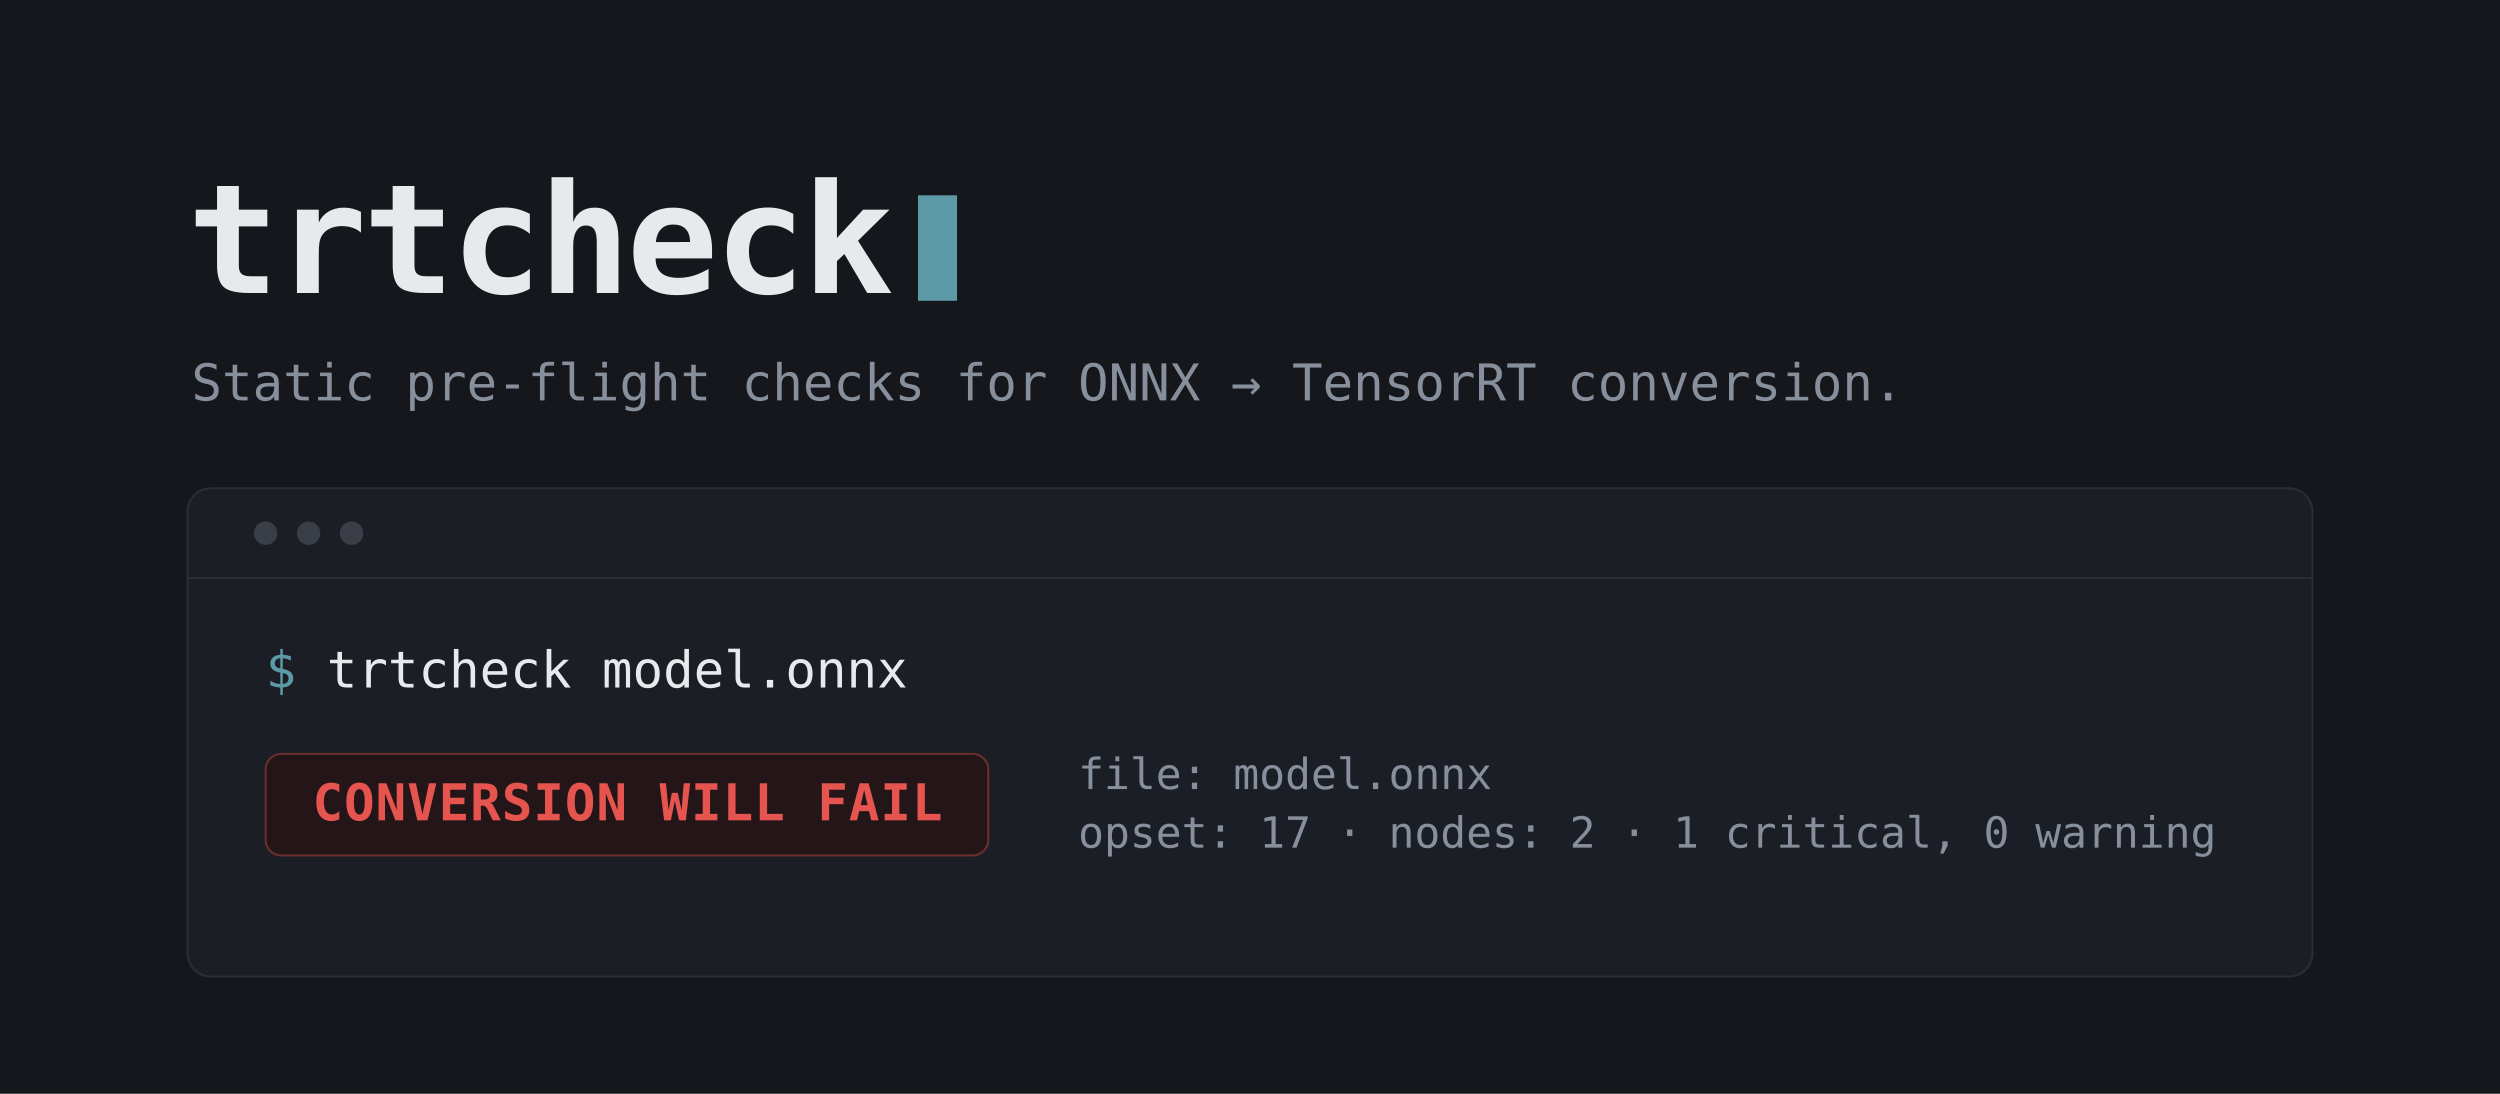
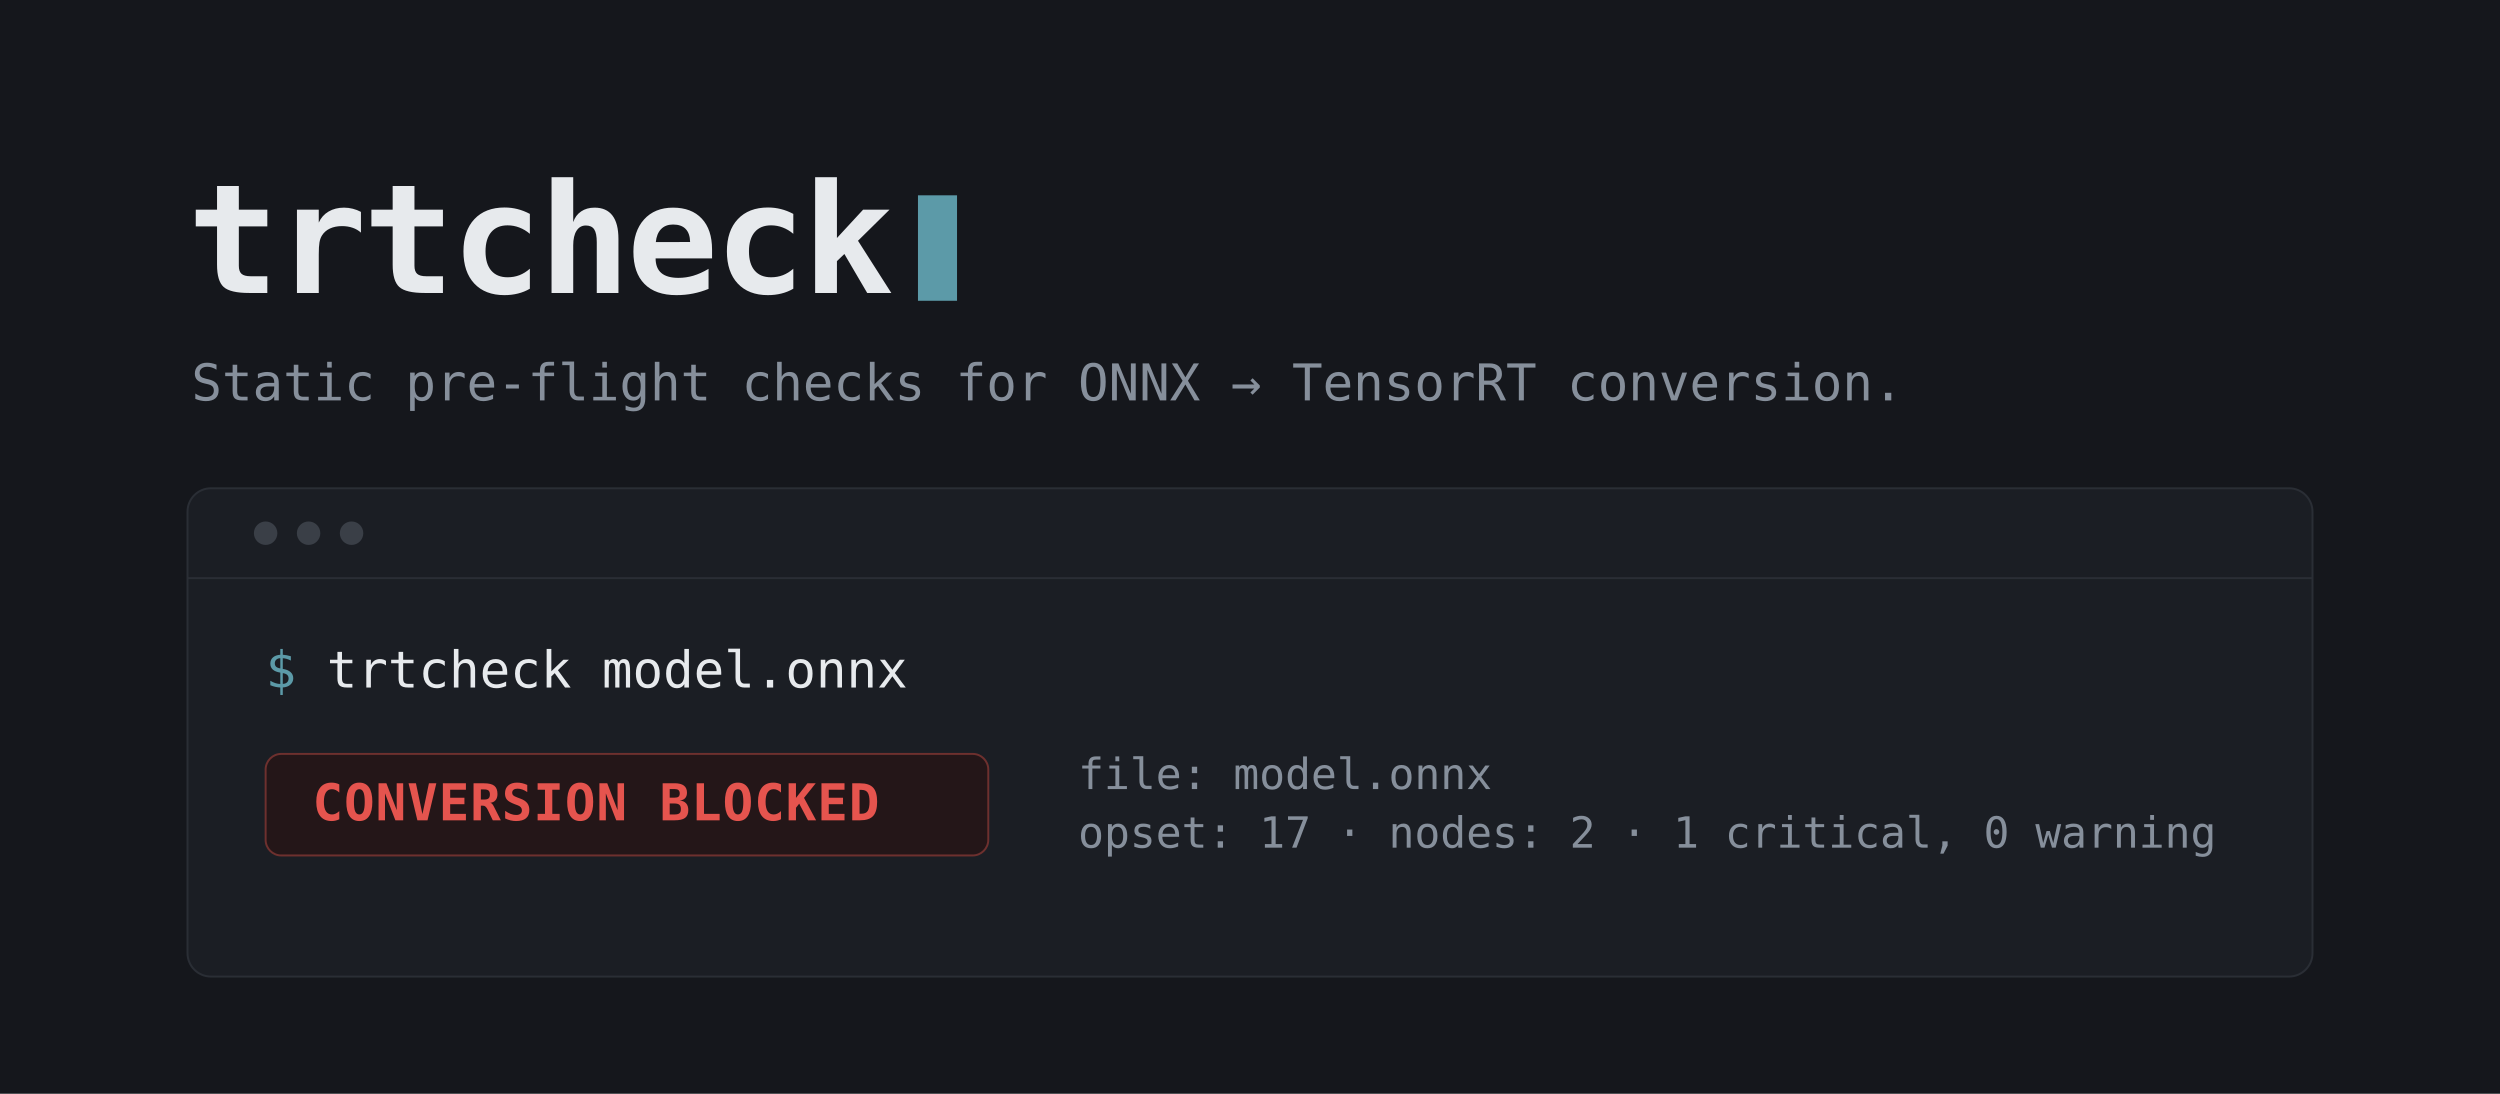
- <svg xmlns="http://www.w3.org/2000/svg" viewBox="0 0 1280 560" role="img" aria-label="trtcheck: static pre-flight checks for ONNX to TensorRT conversion. A terminal panel shows a red CONVERSION WILL FAIL verdict with 1 critical finding." font-family="ui-monospace, Menlo, Consolas, monospace">
+ <svg xmlns="http://www.w3.org/2000/svg" viewBox="0 0 1280 560" role="img" aria-label="trtcheck: static pre-flight checks for ONNX to TensorRT conversion. A terminal panel shows a red CONVERSION BLOCKED verdict with 1 critical finding." font-family="ui-monospace, Menlo, Consolas, monospace">
  <rect width="1280" height="560" fill="#15171c" />
  <text x="96" y="150" font-size="78" font-weight="600" letter-spacing="-2" fill="#e7eaed">trtcheck</text>
  <rect x="470" y="100" width="20" height="54" fill="#5c9aa8" />
  <text x="98" y="205" font-size="26" fill="#868f9b">Static pre-flight checks for ONNX → TensorRT conversion.</text>
  <rect x="96" y="250" width="1088" height="250" rx="12" fill="#1b1e24" stroke="#2a2e35" stroke-width="1" />
  <circle cx="136" cy="273" r="6" fill="#3a3f47" />
  <circle cx="158" cy="273" r="6" fill="#3a3f47" />
  <circle cx="180" cy="273" r="6" fill="#3a3f47" />
  <line x1="96" y1="296" x2="1184" y2="296" stroke="#2a2e35" stroke-width="1" />
  <text x="136" y="352" font-size="26" fill="#e7eaed">
    <tspan fill="#5c9aa8">$</tspan> trtcheck model.onnx</text>
  <rect x="136" y="386" width="370" height="52" rx="8" fill="#241618" stroke="#6e302e" stroke-width="1" />
-   <text x="160" y="420" font-size="26" font-weight="600" letter-spacing="0.5" fill="#e5544e">CONVERSION WILL FAIL</text>
+   <text x="160" y="420" font-size="26" font-weight="600" letter-spacing="0.5" fill="#e5544e">CONVERSION BLOCKED</text>
  <text x="552" y="404" font-size="22" fill="#868f9b">file: model.onnx</text>
  <text x="552" y="434" font-size="22" fill="#868f9b">opset: 17 · nodes: 2 · 1 critical, 0 warning</text>
</svg>
